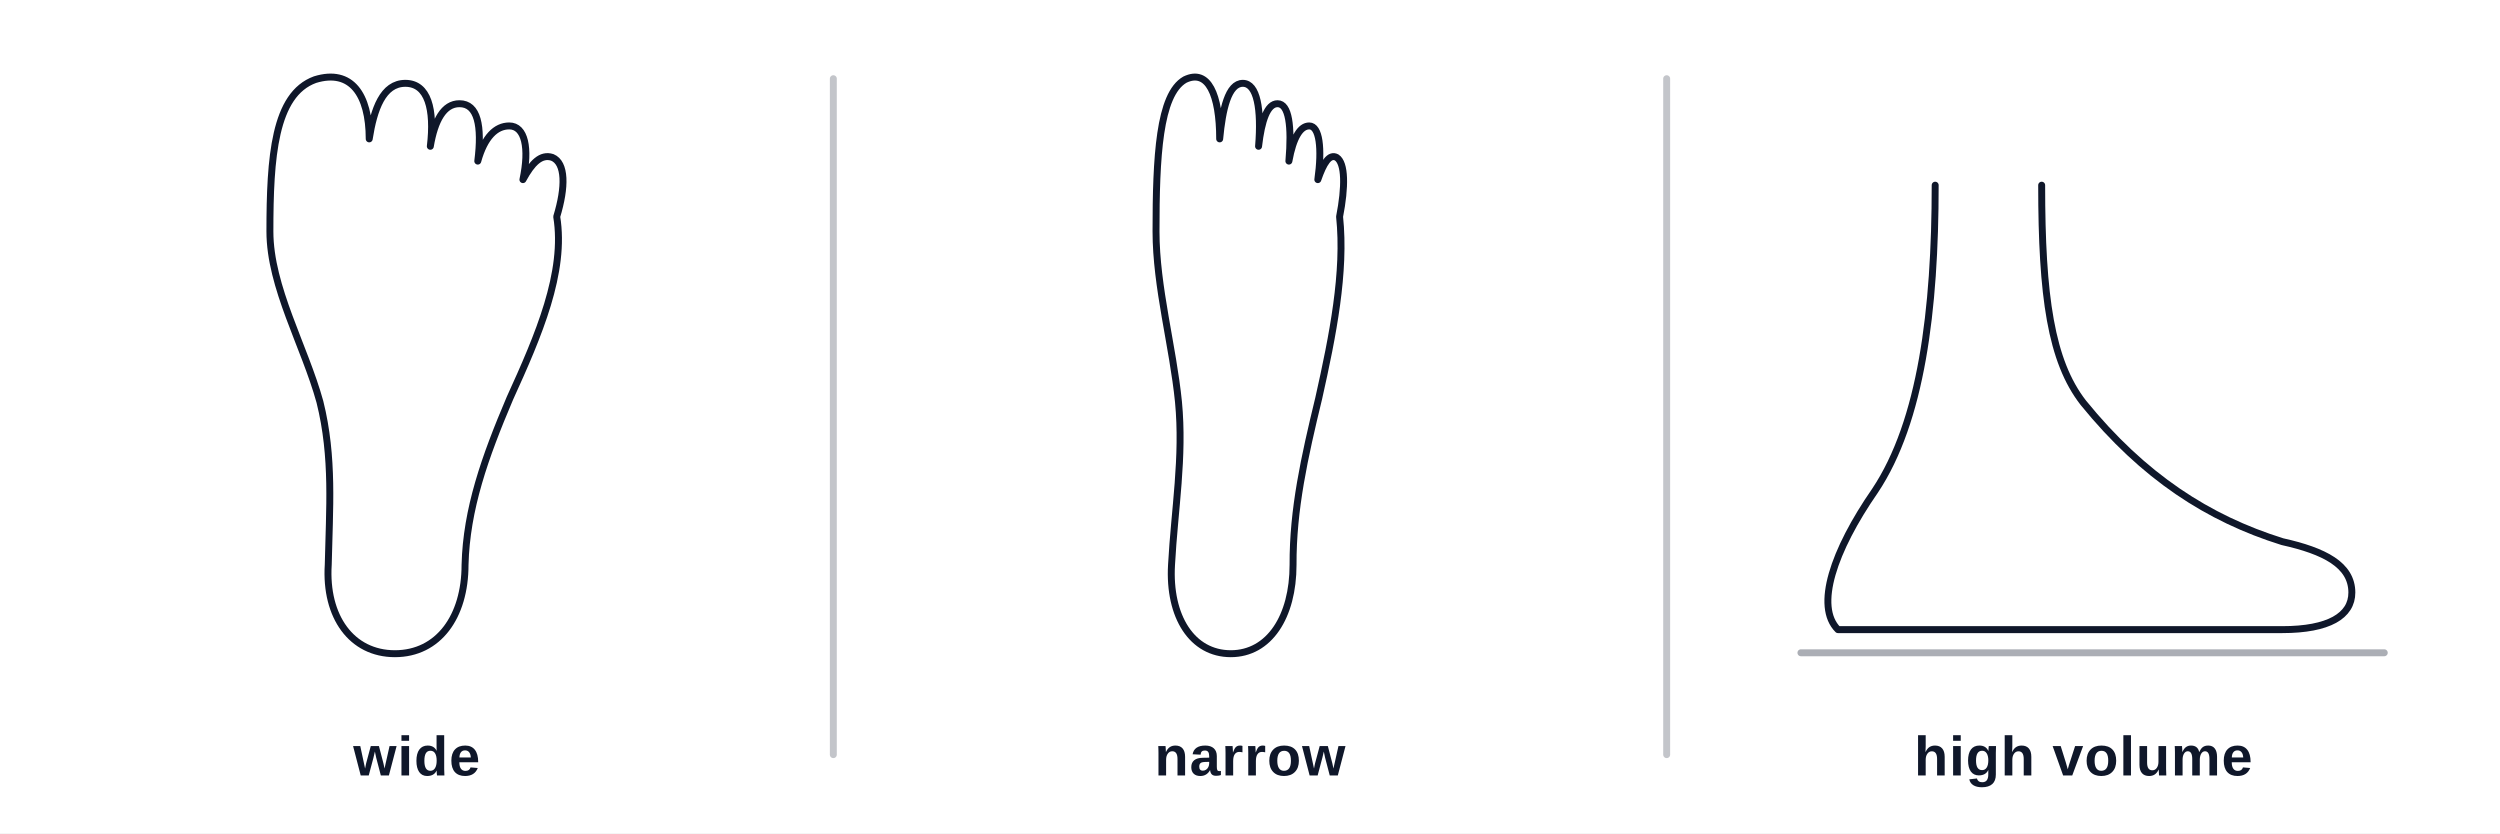
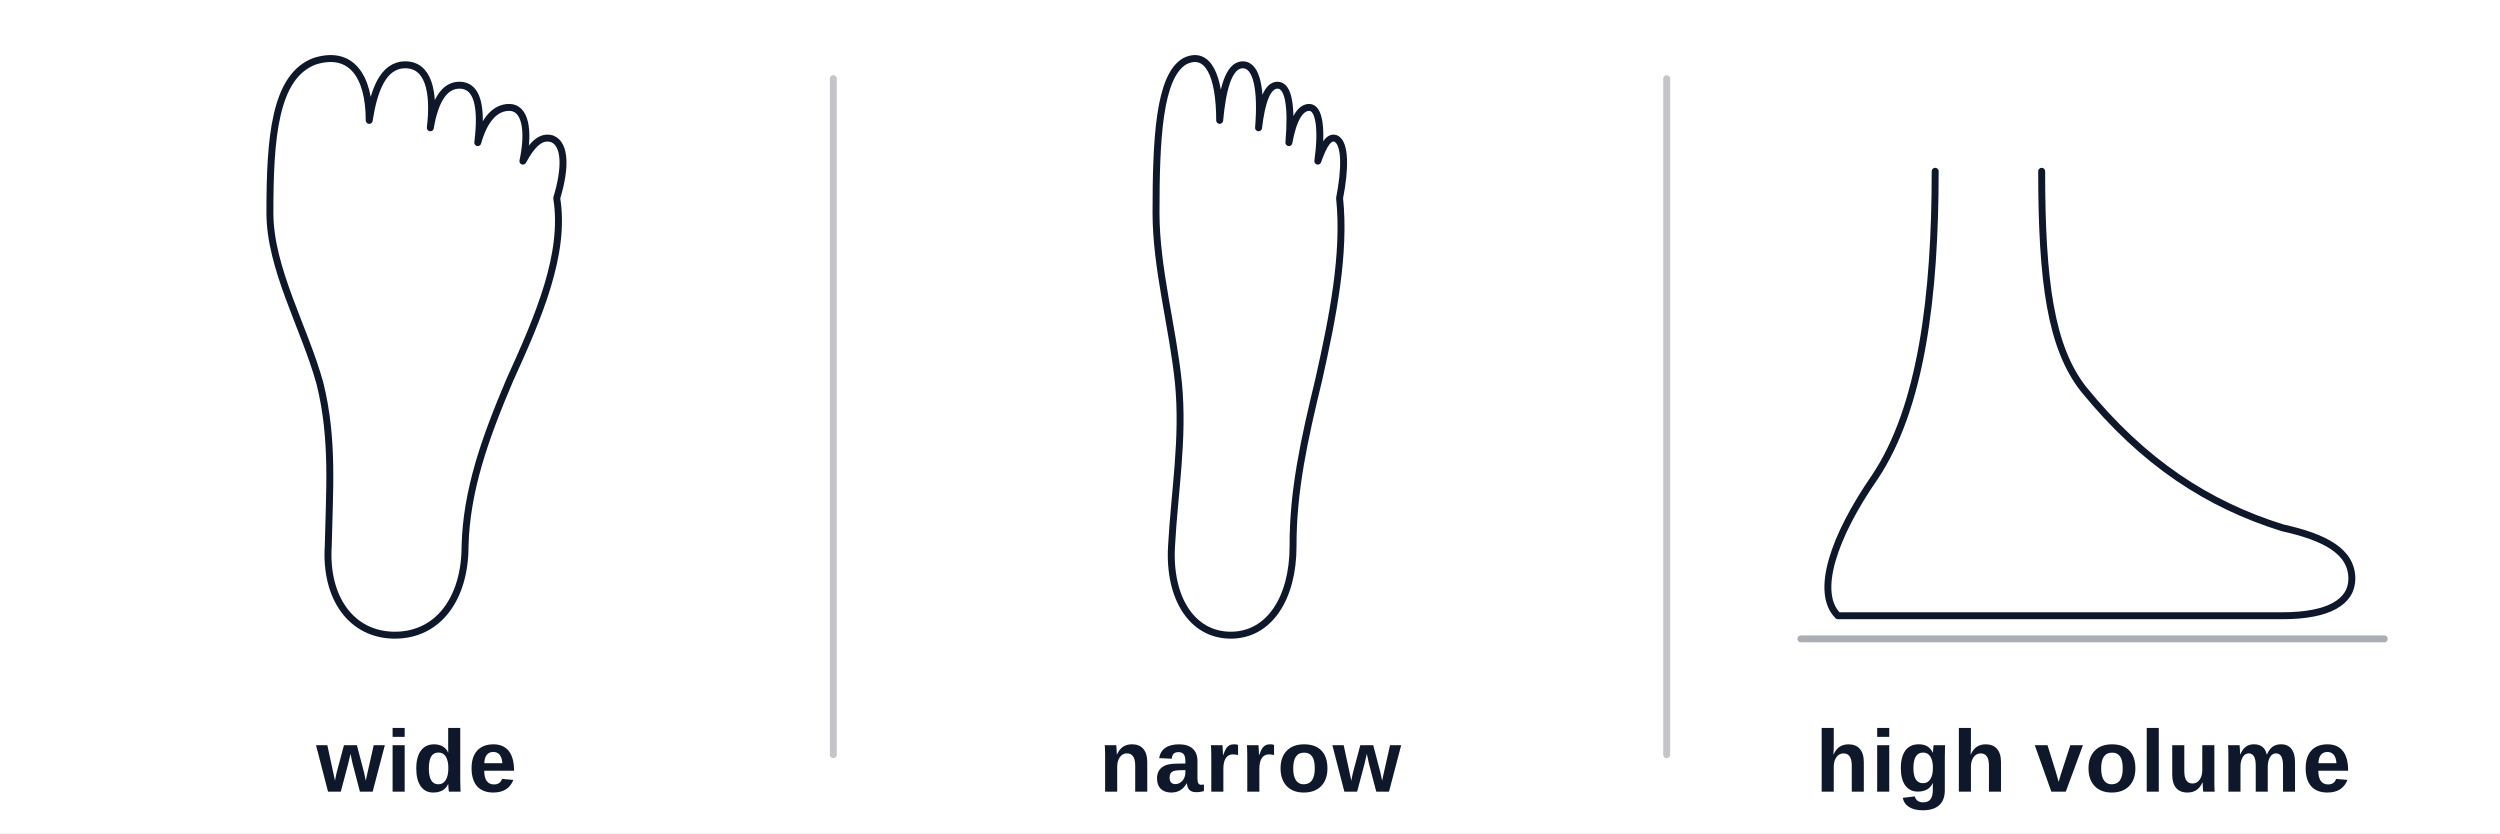
<svg xmlns="http://www.w3.org/2000/svg" width="1080" height="360" viewBox="0 0 1080 360" role="img" aria-labelledby="title desc">
  <style>
  .bg{fill:#fff}
  .ink{fill:none;stroke:#0f172a;stroke-width:3;stroke-linecap:round;stroke-linejoin:round}
  .solid{fill:#0f172a}
  .muted{fill:#f8fafc;stroke:#0f172a;stroke-width:3;stroke-linejoin:round}
  .accent{fill:#ea580c;stroke:#ea580c;stroke-width:3;stroke-linecap:round;stroke-linejoin:round}
-   .label{font-family:Arial,Helvetica,sans-serif;font-size:24px;font-weight:600;letter-spacing:.02em;fill:#0f172a}
-   .small{font-family:Arial,Helvetica,sans-serif;font-size:20px;font-weight:600;letter-spacing:.01em;fill:#0f172a}
+   .label{font-family:Arial,Helvetica,sans-serif;font-size:38px;font-weight:600;letter-spacing:.02em;fill:#0f172a}
+   .small{font-family:Arial,Helvetica,sans-serif;font-size:32px;font-weight:600;letter-spacing:.01em;fill:#0f172a}
</style>
  <rect class="bg" x="0" y="0" width="1080" height="360" />
  <path d="M360 34V326M720 34V326" class="ink" opacity=".25" />
  <g>
-     <path d="M 170.6 282.4 C 151.9 282.4 140.4 266.4 141.8 244.0 C 142.3 220.0 144.2 197.6 138.2 173.6 C 131.6 149.6 116.6 124.0 116.6 100.0 C 116.6 68.0 118.5 40.8 136.1 34.4 C 151.7 29.6 159.5 40.8 159.5 60.0 C 161.5 47.2 165.4 36.0 175.1 36.0 C 184.9 36.0 187.8 47.2 185.9 63.2 C 187.8 52.0 191.7 44.8 198.5 44.8 C 206.4 44.8 208.3 54.4 206.4 69.6 C 209.3 59.2 214.2 54.4 220.0 54.4 C 226.8 54.4 228.8 64.0 225.9 77.6 C 229.8 70.4 233.7 66.4 238.6 68.0 C 244.4 70.4 244.4 80.8 240.5 93.6 C 244.4 117.6 232.7 144.8 220.3 172.0 C 209.4 197.6 201.5 220.0 200.9 244.0 C 200.9 266.4 189.4 282.4 170.6 282.4 Z" class="ink" />
-     <text class="label" x="180" y="335" text-anchor="middle">wide</text>
+     <path d="M 170.6 274.4 C 151.9 274.4 140.4 258.4 141.8 236.0 C 142.3 212.0 144.2 189.6 138.2 165.6 C 131.6 141.6 116.6 116.0 116.6 92.0 C 116.6 60.0 118.5 32.8 136.1 26.4 C 151.7 21.6 159.5 32.8 159.5 52.0 C 161.5 39.2 165.4 28.0 175.1 28.0 C 184.9 28.0 187.8 39.2 185.9 55.2 C 187.8 44.0 191.7 36.8 198.5 36.8 C 206.4 36.8 208.3 46.4 206.4 61.6 C 209.3 51.2 214.2 46.4 220.0 46.4 C 226.8 46.4 228.8 56.0 225.9 69.6 C 229.8 62.4 233.7 58.4 238.6 60.0 C 244.4 62.4 244.4 72.8 240.5 85.6 C 244.4 109.6 232.7 136.8 220.3 164.0 C 209.4 189.6 201.5 212.0 200.9 236.0 C 200.9 258.4 189.4 274.4 170.6 274.4 Z" class="ink" />
+     <text class="label" x="180" y="342" text-anchor="middle">wide</text>
  </g>
  <g>
-     <path d="M 531.7 282.4 C 515.0 282.4 504.8 266.4 506.1 244.0 C 507.4 220.0 511.4 197.6 509.1 173.6 C 506.7 149.6 499.4 124.0 499.4 100.0 C 499.4 68.0 500.7 40.8 511.9 34.4 C 521.9 29.6 526.9 40.8 526.9 60.0 C 528.1 47.2 530.6 36.0 536.9 36.0 C 543.1 36.0 545.0 47.2 543.7 63.2 C 545.0 52.0 547.5 44.8 551.9 44.8 C 556.8 44.8 558.1 54.4 556.8 69.6 C 558.7 59.2 561.8 54.4 565.6 54.4 C 570.0 54.4 571.2 64.0 569.3 77.6 C 571.8 70.4 574.3 66.4 577.4 68.0 C 581.2 70.4 581.2 80.8 578.7 93.6 C 581.2 117.6 575.8 144.8 569.7 172.0 C 563.5 197.6 558.5 220.0 558.6 244.0 C 558.6 266.4 548.3 282.4 531.7 282.4 Z" class="ink" />
-     <text class="label" x="540" y="335" text-anchor="middle">narrow</text>
+     <path d="M 531.7 274.4 C 515.0 274.4 504.8 258.4 506.1 236.0 C 507.4 212.0 511.4 189.6 509.1 165.6 C 506.7 141.6 499.4 116.0 499.4 92.0 C 499.4 60.0 500.7 32.8 511.9 26.4 C 521.9 21.6 526.9 32.8 526.9 52.0 C 528.1 39.2 530.6 28.0 536.9 28.0 C 543.1 28.0 545.0 39.2 543.7 55.2 C 545.0 44.0 547.5 36.8 551.9 36.8 C 556.8 36.8 558.1 46.4 556.8 61.6 C 558.7 51.2 561.8 46.4 565.6 46.4 C 570.0 46.4 571.2 56.0 569.3 69.6 C 571.8 62.4 574.3 58.4 577.4 60.0 C 581.2 62.4 581.2 72.8 578.7 85.6 C 581.2 109.6 575.8 136.8 569.7 164.0 C 563.5 189.6 558.5 212.0 558.6 236.0 C 558.6 258.4 548.3 274.4 531.7 274.4 Z" class="ink" />
+     <text class="label" x="540" y="342" text-anchor="middle">narrow</text>
  </g>
-   <g transform="translate(750,10)">
-     <path d="M86 70 C86 124 80 172 60 202 C42 228 34 252 44 262 L236 262 C256 262 266 256 266 246 C266 234 254 228 236 224 C204 214 176 196 150 164 C136 146 132 118 132 70" class="ink" />
-     <path d="M28 272H280" class="ink" opacity=".35" />
-     <text class="label" x="150" y="325" text-anchor="middle">high volume</text>
+   <g transform="translate(750,4) scale(1)">
+     <path d="M86 70 C86 124 80 172 60 202 C42 228 34 252 44 262 L236 262 C256 262 266 256 266 246 C266 234 254 228 236 224 C204 214 176 196 150 164 C136 146 132 118 132 70" class="ink" style="stroke-width:3.00" />
+     <path d="M28 272H280" class="ink" opacity=".35" style="stroke-width:3.00" />
  </g>
+   <text class="label" x="900" y="342" text-anchor="middle">high volume</text>
</svg>
